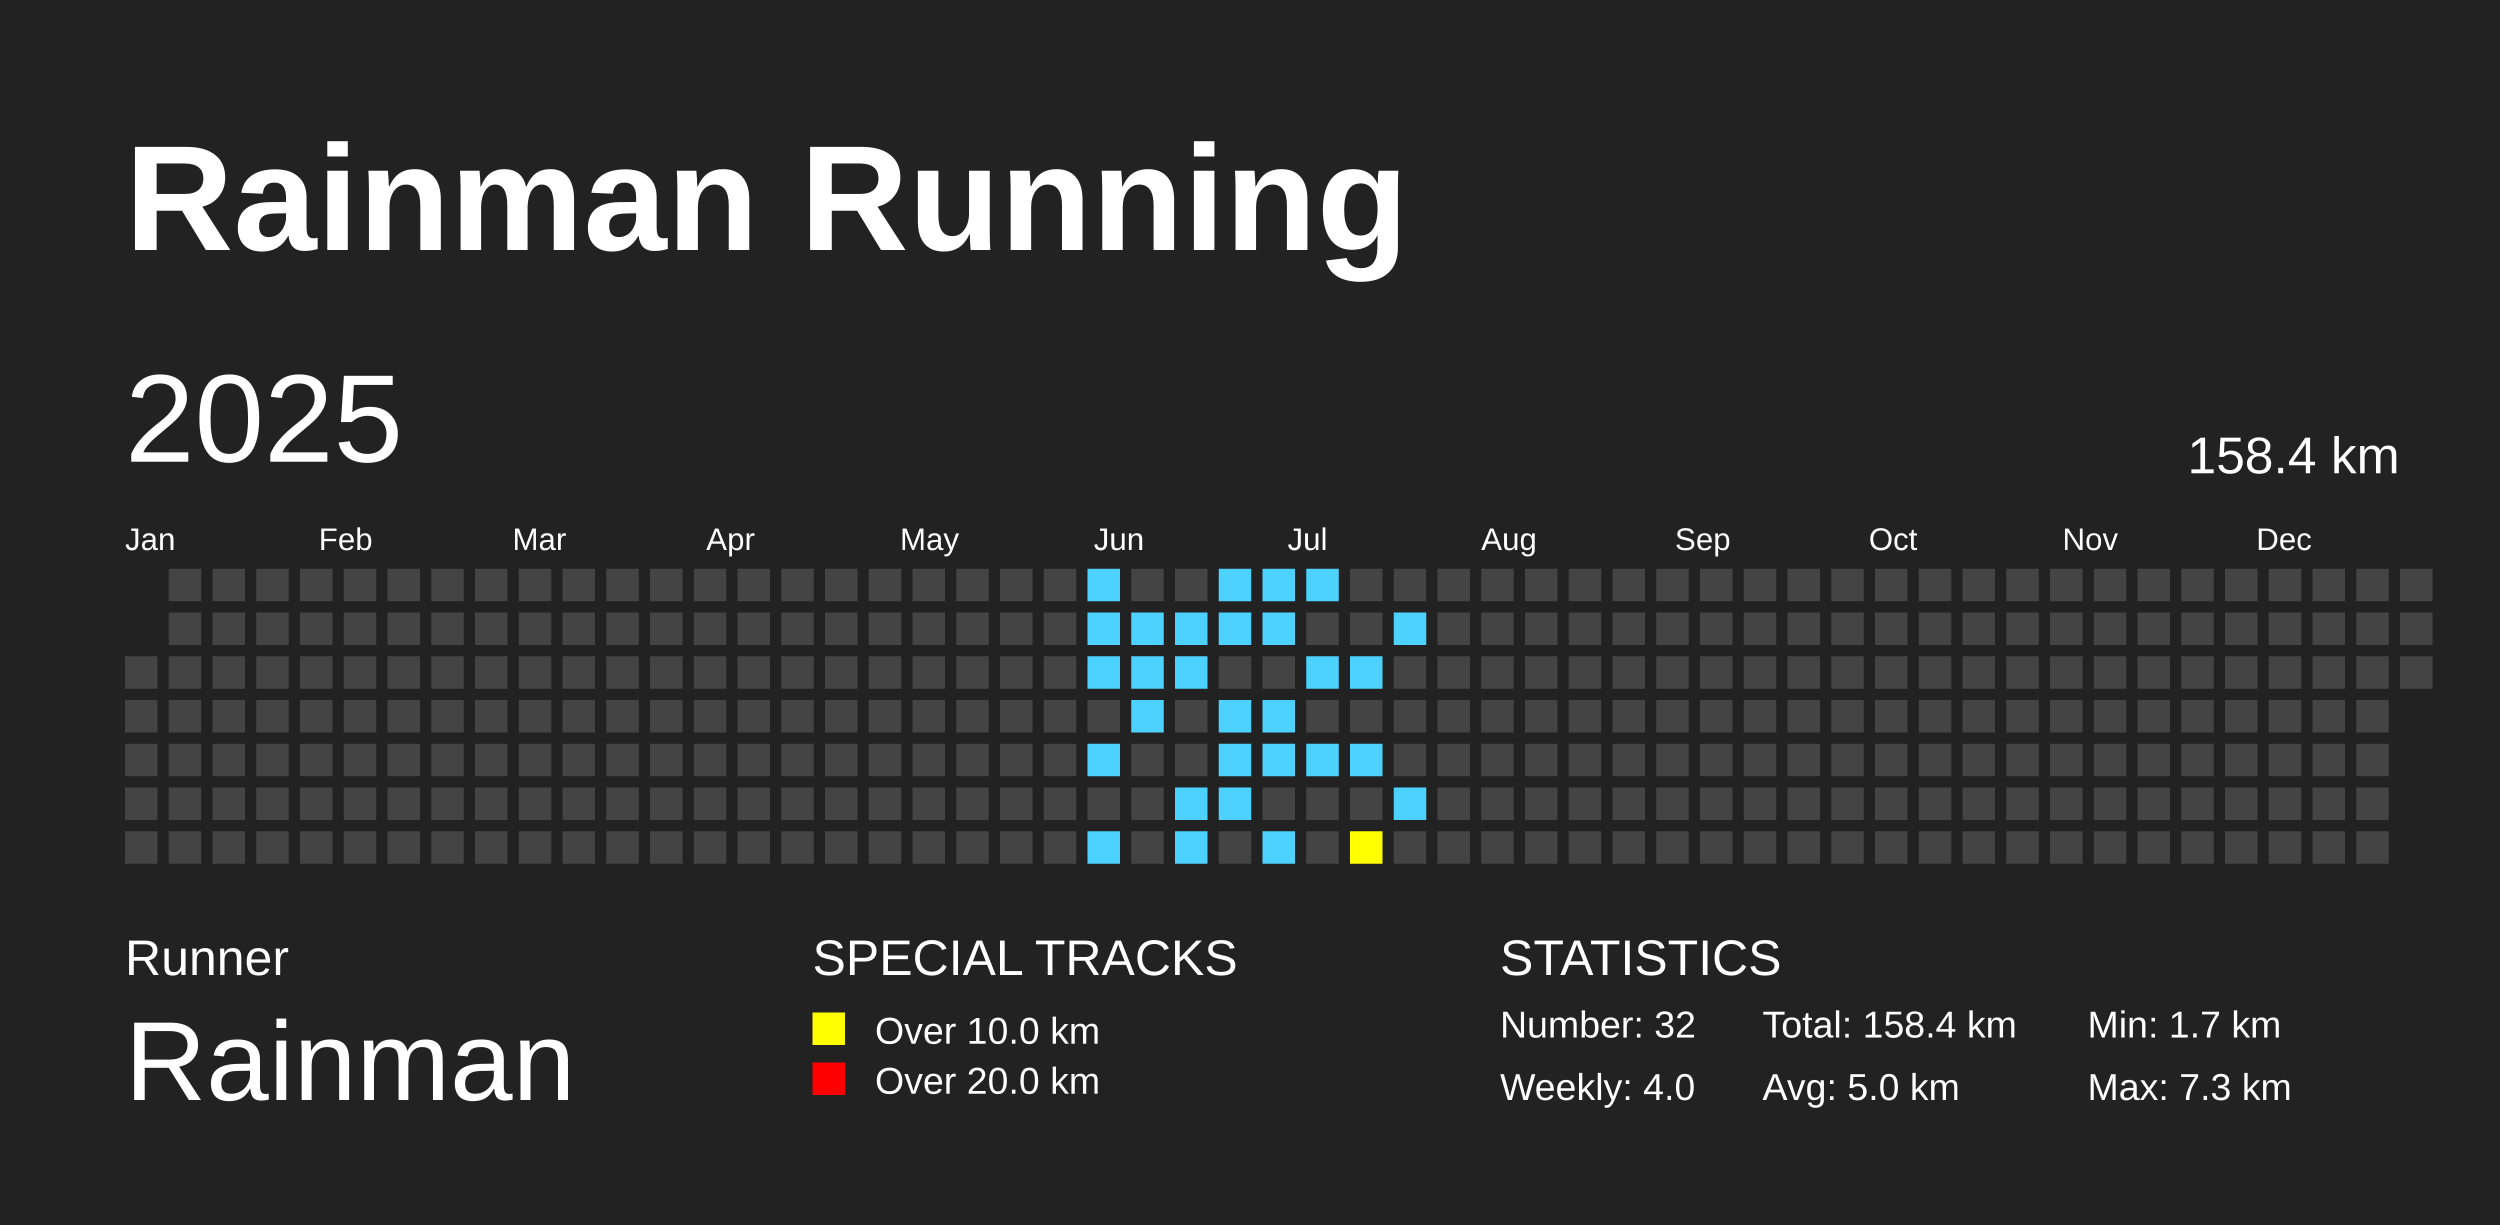
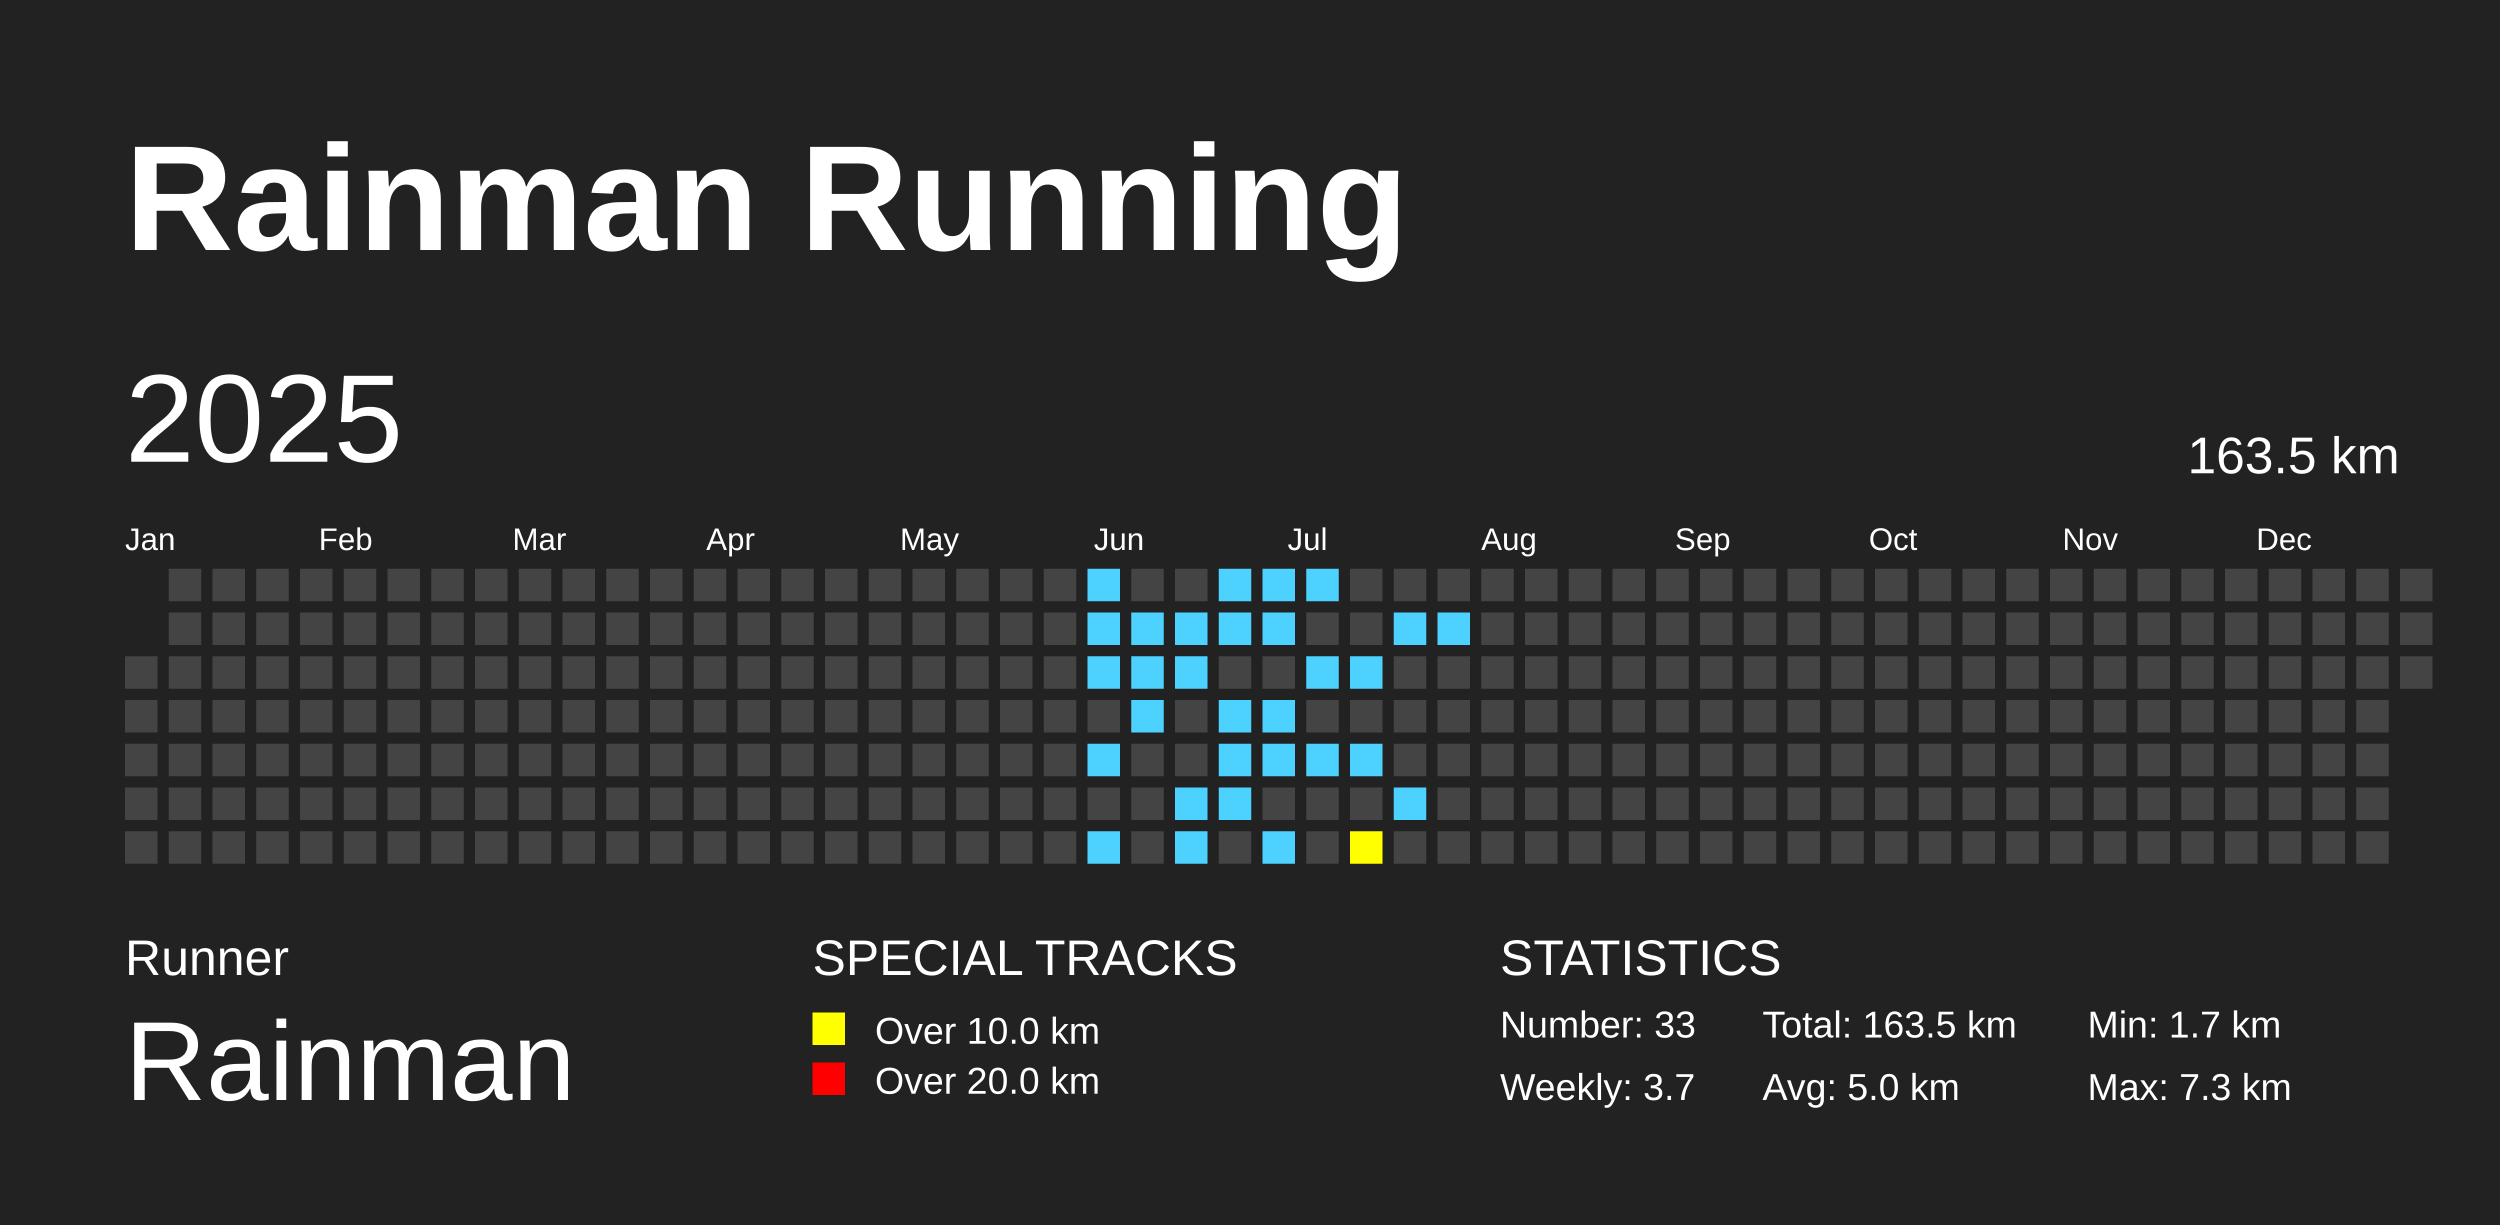
<svg xmlns="http://www.w3.org/2000/svg" baseProfile="full" height="98mm" version="1.1" viewBox="0,0,200,98" width="200mm">
  <defs />
  <rect fill="#222222" height="98" width="200" x="0" y="0" />
  <text fill="#FFFFFF" style="font-size:12px; font-family:Arial; font-weight:bold;" x="10" y="20">Rainman Running</text>
  <text fill="#FFFFFF" style="font-size:4px; font-family:Arial" x="10" y="78">Runner</text>
  <text fill="#FFFFFF" style="font-size:9px; font-family:Arial" x="10" y="88">Rainman</text>
  <text fill="#FFFFFF" style="font-size:4px; font-family:Arial" x="65" y="78">SPECIAL TRACKS</text>
  <rect fill="yellow" height="2.6" width="2.6" x="65" y="81" />
  <text fill="#FFFFFF" style="font-size:3px; font-family:Arial" x="70" y="83.5">Over 10.0 km</text>
  <rect fill="red" height="2.6" width="2.6" x="65" y="85" />
  <text fill="#FFFFFF" style="font-size:3px; font-family:Arial" x="70" y="87.5">Over 20.0 km</text>
  <text fill="#FFFFFF" style="font-size:4px; font-family:Arial" x="120" y="78">STATISTICS</text>
-   <text fill="#FFFFFF" style="font-size:3px; font-family:Arial" x="120" y="83">Number: 32</text>
-   <text fill="#FFFFFF" style="font-size:3px; font-family:Arial" x="120" y="88">Weekly: 4.0</text>
-   <text fill="#FFFFFF" style="font-size:3px; font-family:Arial" x="141" y="83">Total: 158.4 km</text>
+   <text fill="#FFFFFF" style="font-size:3px; font-family:Arial" x="120" y="83">Number: 33</text>
+   <text fill="#FFFFFF" style="font-size:3px; font-family:Arial" x="120" y="88">Weekly: 3.7</text>
+   <text fill="#FFFFFF" style="font-size:3px; font-family:Arial" x="141" y="83">Total: 163.5 km</text>
  <text fill="#FFFFFF" style="font-size:3px; font-family:Arial" x="141" y="88">Avg: 5.0 km</text>
  <text fill="#FFFFFF" style="font-size:3px; font-family:Arial" x="167" y="83">Min: 1.7 km</text>
  <text fill="#FFFFFF" style="font-size:3px; font-family:Arial" x="167" y="88">Max: 7.3 km</text>
  <text dominant-baseline="hanging" fill="#FFFFFF" style="font-size:10.0px; font-family:Arial;" x="10" y="30">2025</text>
-   <text dominant-baseline="hanging" fill="#FFFFFF" style="font-size:4.125px; font-family:Arial;" x="175" y="35">158.4 km</text>
+   <text dominant-baseline="hanging" fill="#FFFFFF" style="font-size:4.125px; font-family:Arial;" x="175" y="35">163.5 km</text>
  <text fill="#FFFFFF" style="font-size:2.5px; font-family:Arial" x="10.0" y="44">Jan</text>
  <text fill="#FFFFFF" style="font-size:2.5px; font-family:Arial" x="25.5" y="44">Feb</text>
  <text fill="#FFFFFF" style="font-size:2.5px; font-family:Arial" x="41.0" y="44">Mar</text>
  <text fill="#FFFFFF" style="font-size:2.5px; font-family:Arial" x="56.5" y="44">Apr</text>
  <text fill="#FFFFFF" style="font-size:2.5px; font-family:Arial" x="72.0" y="44">May</text>
  <text fill="#FFFFFF" style="font-size:2.5px; font-family:Arial" x="87.5" y="44">Jun</text>
  <text fill="#FFFFFF" style="font-size:2.5px; font-family:Arial" x="103.0" y="44">Jul</text>
  <text fill="#FFFFFF" style="font-size:2.5px; font-family:Arial" x="118.5" y="44">Aug</text>
  <text fill="#FFFFFF" style="font-size:2.5px; font-family:Arial" x="134.0" y="44">Sep</text>
  <text fill="#FFFFFF" style="font-size:2.5px; font-family:Arial" x="149.5" y="44">Oct</text>
  <text fill="#FFFFFF" style="font-size:2.5px; font-family:Arial" x="165.0" y="44">Nov</text>
  <text fill="#FFFFFF" style="font-size:2.5px; font-family:Arial" x="180.5" y="44">Dec</text>
  <rect fill="#444444" height="2.6" width="2.6" x="10.0" y="52.5" />
  <rect fill="#444444" height="2.6" width="2.6" x="10.0" y="56.0" />
  <rect fill="#444444" height="2.6" width="2.6" x="10.0" y="59.5" />
  <rect fill="#444444" height="2.6" width="2.6" x="10.0" y="63.0" />
  <rect fill="#444444" height="2.6" width="2.6" x="10.0" y="66.5" />
  <rect fill="#444444" height="2.6" width="2.6" x="13.5" y="45.5" />
  <rect fill="#444444" height="2.6" width="2.6" x="13.5" y="49.0" />
  <rect fill="#444444" height="2.6" width="2.6" x="13.5" y="52.5" />
  <rect fill="#444444" height="2.6" width="2.6" x="13.5" y="56.0" />
  <rect fill="#444444" height="2.6" width="2.6" x="13.5" y="59.5" />
  <rect fill="#444444" height="2.6" width="2.6" x="13.5" y="63.0" />
  <rect fill="#444444" height="2.6" width="2.6" x="13.5" y="66.5" />
  <rect fill="#444444" height="2.6" width="2.6" x="17.0" y="45.5" />
  <rect fill="#444444" height="2.6" width="2.6" x="17.0" y="49.0" />
  <rect fill="#444444" height="2.6" width="2.6" x="17.0" y="52.5" />
  <rect fill="#444444" height="2.6" width="2.6" x="17.0" y="56.0" />
  <rect fill="#444444" height="2.6" width="2.6" x="17.0" y="59.5" />
  <rect fill="#444444" height="2.6" width="2.6" x="17.0" y="63.0" />
  <rect fill="#444444" height="2.6" width="2.6" x="17.0" y="66.5" />
  <rect fill="#444444" height="2.6" width="2.6" x="20.5" y="45.5" />
  <rect fill="#444444" height="2.6" width="2.6" x="20.5" y="49.0" />
  <rect fill="#444444" height="2.6" width="2.6" x="20.5" y="52.5" />
  <rect fill="#444444" height="2.6" width="2.6" x="20.5" y="56.0" />
  <rect fill="#444444" height="2.6" width="2.6" x="20.5" y="59.5" />
  <rect fill="#444444" height="2.6" width="2.6" x="20.5" y="63.0" />
  <rect fill="#444444" height="2.6" width="2.6" x="20.5" y="66.5" />
  <rect fill="#444444" height="2.6" width="2.6" x="24.0" y="45.5" />
  <rect fill="#444444" height="2.6" width="2.6" x="24.0" y="49.0" />
  <rect fill="#444444" height="2.6" width="2.6" x="24.0" y="52.5" />
  <rect fill="#444444" height="2.6" width="2.6" x="24.0" y="56.0" />
  <rect fill="#444444" height="2.6" width="2.6" x="24.0" y="59.5" />
  <rect fill="#444444" height="2.6" width="2.6" x="24.0" y="63.0" />
  <rect fill="#444444" height="2.6" width="2.6" x="24.0" y="66.5" />
  <rect fill="#444444" height="2.6" width="2.6" x="27.5" y="45.5" />
  <rect fill="#444444" height="2.6" width="2.6" x="27.5" y="49.0" />
  <rect fill="#444444" height="2.6" width="2.6" x="27.5" y="52.5" />
  <rect fill="#444444" height="2.6" width="2.6" x="27.5" y="56.0" />
  <rect fill="#444444" height="2.6" width="2.6" x="27.5" y="59.5" />
  <rect fill="#444444" height="2.6" width="2.6" x="27.5" y="63.0" />
  <rect fill="#444444" height="2.6" width="2.6" x="27.5" y="66.5" />
  <rect fill="#444444" height="2.6" width="2.6" x="31.0" y="45.5" />
  <rect fill="#444444" height="2.6" width="2.6" x="31.0" y="49.0" />
  <rect fill="#444444" height="2.6" width="2.6" x="31.0" y="52.5" />
  <rect fill="#444444" height="2.6" width="2.6" x="31.0" y="56.0" />
  <rect fill="#444444" height="2.6" width="2.6" x="31.0" y="59.5" />
  <rect fill="#444444" height="2.6" width="2.6" x="31.0" y="63.0" />
  <rect fill="#444444" height="2.6" width="2.6" x="31.0" y="66.5" />
  <rect fill="#444444" height="2.6" width="2.6" x="34.5" y="45.5" />
  <rect fill="#444444" height="2.6" width="2.6" x="34.5" y="49.0" />
  <rect fill="#444444" height="2.6" width="2.6" x="34.5" y="52.5" />
  <rect fill="#444444" height="2.6" width="2.6" x="34.5" y="56.0" />
  <rect fill="#444444" height="2.6" width="2.6" x="34.5" y="59.5" />
  <rect fill="#444444" height="2.6" width="2.6" x="34.5" y="63.0" />
  <rect fill="#444444" height="2.6" width="2.6" x="34.5" y="66.5" />
  <rect fill="#444444" height="2.6" width="2.6" x="38.0" y="45.5" />
  <rect fill="#444444" height="2.6" width="2.6" x="38.0" y="49.0" />
  <rect fill="#444444" height="2.6" width="2.6" x="38.0" y="52.5" />
  <rect fill="#444444" height="2.6" width="2.6" x="38.0" y="56.0" />
  <rect fill="#444444" height="2.6" width="2.6" x="38.0" y="59.5" />
  <rect fill="#444444" height="2.6" width="2.6" x="38.0" y="63.0" />
  <rect fill="#444444" height="2.6" width="2.6" x="38.0" y="66.5" />
  <rect fill="#444444" height="2.6" width="2.6" x="41.5" y="45.5" />
  <rect fill="#444444" height="2.6" width="2.6" x="41.5" y="49.0" />
  <rect fill="#444444" height="2.6" width="2.6" x="41.5" y="52.5" />
  <rect fill="#444444" height="2.6" width="2.6" x="41.5" y="56.0" />
  <rect fill="#444444" height="2.6" width="2.6" x="41.5" y="59.5" />
  <rect fill="#444444" height="2.6" width="2.6" x="41.5" y="63.0" />
  <rect fill="#444444" height="2.6" width="2.6" x="41.5" y="66.5" />
  <rect fill="#444444" height="2.6" width="2.6" x="45.0" y="45.5" />
  <rect fill="#444444" height="2.6" width="2.6" x="45.0" y="49.0" />
  <rect fill="#444444" height="2.6" width="2.6" x="45.0" y="52.5" />
  <rect fill="#444444" height="2.6" width="2.6" x="45.0" y="56.0" />
  <rect fill="#444444" height="2.6" width="2.6" x="45.0" y="59.5" />
  <rect fill="#444444" height="2.6" width="2.6" x="45.0" y="63.0" />
  <rect fill="#444444" height="2.6" width="2.6" x="45.0" y="66.5" />
  <rect fill="#444444" height="2.6" width="2.6" x="48.5" y="45.5" />
  <rect fill="#444444" height="2.6" width="2.6" x="48.5" y="49.0" />
  <rect fill="#444444" height="2.6" width="2.6" x="48.5" y="52.5" />
  <rect fill="#444444" height="2.6" width="2.6" x="48.5" y="56.0" />
  <rect fill="#444444" height="2.6" width="2.6" x="48.5" y="59.5" />
  <rect fill="#444444" height="2.6" width="2.6" x="48.5" y="63.0" />
  <rect fill="#444444" height="2.6" width="2.6" x="48.5" y="66.5" />
  <rect fill="#444444" height="2.6" width="2.6" x="52.0" y="45.5" />
  <rect fill="#444444" height="2.6" width="2.6" x="52.0" y="49.0" />
  <rect fill="#444444" height="2.6" width="2.6" x="52.0" y="52.5" />
  <rect fill="#444444" height="2.6" width="2.6" x="52.0" y="56.0" />
  <rect fill="#444444" height="2.6" width="2.6" x="52.0" y="59.5" />
  <rect fill="#444444" height="2.6" width="2.6" x="52.0" y="63.0" />
  <rect fill="#444444" height="2.6" width="2.6" x="52.0" y="66.5" />
  <rect fill="#444444" height="2.6" width="2.6" x="55.5" y="45.5" />
  <rect fill="#444444" height="2.6" width="2.6" x="55.5" y="49.0" />
  <rect fill="#444444" height="2.6" width="2.6" x="55.5" y="52.5" />
  <rect fill="#444444" height="2.6" width="2.6" x="55.5" y="56.0" />
  <rect fill="#444444" height="2.6" width="2.6" x="55.5" y="59.5" />
  <rect fill="#444444" height="2.6" width="2.6" x="55.5" y="63.0" />
  <rect fill="#444444" height="2.6" width="2.6" x="55.5" y="66.5" />
  <rect fill="#444444" height="2.6" width="2.6" x="59.0" y="45.5" />
  <rect fill="#444444" height="2.6" width="2.6" x="59.0" y="49.0" />
  <rect fill="#444444" height="2.6" width="2.6" x="59.0" y="52.5" />
  <rect fill="#444444" height="2.6" width="2.6" x="59.0" y="56.0" />
  <rect fill="#444444" height="2.6" width="2.6" x="59.0" y="59.5" />
  <rect fill="#444444" height="2.6" width="2.6" x="59.0" y="63.0" />
  <rect fill="#444444" height="2.6" width="2.6" x="59.0" y="66.5" />
  <rect fill="#444444" height="2.6" width="2.6" x="62.5" y="45.5" />
  <rect fill="#444444" height="2.6" width="2.6" x="62.5" y="49.0" />
  <rect fill="#444444" height="2.6" width="2.6" x="62.5" y="52.5" />
  <rect fill="#444444" height="2.6" width="2.6" x="62.5" y="56.0" />
  <rect fill="#444444" height="2.6" width="2.6" x="62.5" y="59.5" />
  <rect fill="#444444" height="2.6" width="2.6" x="62.5" y="63.0" />
  <rect fill="#444444" height="2.6" width="2.6" x="62.5" y="66.5" />
  <rect fill="#444444" height="2.6" width="2.6" x="66.0" y="45.5" />
  <rect fill="#444444" height="2.6" width="2.6" x="66.0" y="49.0" />
  <rect fill="#444444" height="2.6" width="2.6" x="66.0" y="52.5" />
  <rect fill="#444444" height="2.6" width="2.6" x="66.0" y="56.0" />
  <rect fill="#444444" height="2.6" width="2.6" x="66.0" y="59.5" />
  <rect fill="#444444" height="2.6" width="2.6" x="66.0" y="63.0" />
  <rect fill="#444444" height="2.6" width="2.6" x="66.0" y="66.5" />
  <rect fill="#444444" height="2.6" width="2.6" x="69.5" y="45.5" />
  <rect fill="#444444" height="2.6" width="2.6" x="69.5" y="49.0" />
  <rect fill="#444444" height="2.6" width="2.6" x="69.5" y="52.5" />
  <rect fill="#444444" height="2.6" width="2.6" x="69.5" y="56.0" />
  <rect fill="#444444" height="2.6" width="2.6" x="69.5" y="59.5" />
  <rect fill="#444444" height="2.6" width="2.6" x="69.5" y="63.0" />
  <rect fill="#444444" height="2.6" width="2.6" x="69.5" y="66.5" />
  <rect fill="#444444" height="2.6" width="2.6" x="73.0" y="45.5" />
  <rect fill="#444444" height="2.6" width="2.6" x="73.0" y="49.0" />
  <rect fill="#444444" height="2.6" width="2.6" x="73.0" y="52.5" />
  <rect fill="#444444" height="2.6" width="2.6" x="73.0" y="56.0" />
  <rect fill="#444444" height="2.6" width="2.6" x="73.0" y="59.5" />
  <rect fill="#444444" height="2.6" width="2.6" x="73.0" y="63.0" />
  <rect fill="#444444" height="2.6" width="2.6" x="73.0" y="66.5" />
  <rect fill="#444444" height="2.6" width="2.6" x="76.5" y="45.5" />
  <rect fill="#444444" height="2.6" width="2.6" x="76.5" y="49.0" />
  <rect fill="#444444" height="2.6" width="2.6" x="76.5" y="52.5" />
  <rect fill="#444444" height="2.6" width="2.6" x="76.5" y="56.0" />
  <rect fill="#444444" height="2.6" width="2.6" x="76.5" y="59.5" />
  <rect fill="#444444" height="2.6" width="2.6" x="76.5" y="63.0" />
  <rect fill="#444444" height="2.6" width="2.6" x="76.5" y="66.5" />
  <rect fill="#444444" height="2.6" width="2.6" x="80.0" y="45.5" />
  <rect fill="#444444" height="2.6" width="2.6" x="80.0" y="49.0" />
  <rect fill="#444444" height="2.6" width="2.6" x="80.0" y="52.5" />
  <rect fill="#444444" height="2.6" width="2.6" x="80.0" y="56.0" />
  <rect fill="#444444" height="2.6" width="2.6" x="80.0" y="59.5" />
  <rect fill="#444444" height="2.6" width="2.6" x="80.0" y="63.0" />
  <rect fill="#444444" height="2.6" width="2.6" x="80.0" y="66.5" />
  <rect fill="#444444" height="2.6" width="2.6" x="83.5" y="45.5" />
  <rect fill="#444444" height="2.6" width="2.6" x="83.5" y="49.0" />
  <rect fill="#444444" height="2.6" width="2.6" x="83.5" y="52.5" />
  <rect fill="#444444" height="2.6" width="2.6" x="83.5" y="56.0" />
  <rect fill="#444444" height="2.6" width="2.6" x="83.5" y="59.5" />
  <rect fill="#444444" height="2.6" width="2.6" x="83.5" y="63.0" />
  <rect fill="#444444" height="2.6" width="2.6" x="83.5" y="66.5" />
  <rect fill="#4DD2FF" height="2.6" width="2.6" x="87.0" y="45.5" />
  <rect fill="#4DD2FF" height="2.6" width="2.6" x="87.0" y="49.0" />
  <rect fill="#4DD2FF" height="2.6" width="2.6" x="87.0" y="52.5" />
  <rect fill="#444444" height="2.6" width="2.6" x="87.0" y="56.0" />
  <rect fill="#4DD2FF" height="2.6" width="2.6" x="87.0" y="59.5" />
  <rect fill="#444444" height="2.6" width="2.6" x="87.0" y="63.0" />
  <rect fill="#4DD2FF" height="2.6" width="2.6" x="87.0" y="66.5" />
  <rect fill="#444444" height="2.6" width="2.6" x="90.5" y="45.5" />
  <rect fill="#4DD2FF" height="2.6" width="2.6" x="90.5" y="49.0" />
  <rect fill="#4DD2FF" height="2.6" width="2.6" x="90.5" y="52.5" />
  <rect fill="#4DD2FF" height="2.6" width="2.6" x="90.5" y="56.0" />
  <rect fill="#444444" height="2.6" width="2.6" x="90.5" y="59.5" />
  <rect fill="#444444" height="2.6" width="2.6" x="90.5" y="63.0" />
  <rect fill="#444444" height="2.6" width="2.6" x="90.5" y="66.5" />
  <rect fill="#444444" height="2.6" width="2.6" x="94.0" y="45.5" />
  <rect fill="#4DD2FF" height="2.6" width="2.6" x="94.0" y="49.0" />
  <rect fill="#4DD2FF" height="2.6" width="2.6" x="94.0" y="52.5" />
  <rect fill="#444444" height="2.6" width="2.6" x="94.0" y="56.0" />
  <rect fill="#444444" height="2.6" width="2.6" x="94.0" y="59.5" />
  <rect fill="#4DD2FF" height="2.6" width="2.6" x="94.0" y="63.0" />
  <rect fill="#4DD2FF" height="2.6" width="2.6" x="94.0" y="66.5" />
  <rect fill="#4DD2FF" height="2.6" width="2.6" x="97.5" y="45.5" />
  <rect fill="#4DD2FF" height="2.6" width="2.6" x="97.5" y="49.0" />
  <rect fill="#444444" height="2.6" width="2.6" x="97.5" y="52.5" />
  <rect fill="#4DD2FF" height="2.6" width="2.6" x="97.5" y="56.0" />
  <rect fill="#4DD2FF" height="2.6" width="2.6" x="97.5" y="59.5" />
  <rect fill="#4DD2FF" height="2.6" width="2.6" x="97.5" y="63.0" />
  <rect fill="#444444" height="2.6" width="2.6" x="97.5" y="66.5" />
  <rect fill="#4DD2FF" height="2.6" width="2.6" x="101.0" y="45.5" />
  <rect fill="#4DD2FF" height="2.6" width="2.6" x="101.0" y="49.0" />
  <rect fill="#444444" height="2.6" width="2.6" x="101.0" y="52.5" />
  <rect fill="#4DD2FF" height="2.6" width="2.6" x="101.0" y="56.0" />
  <rect fill="#4DD2FF" height="2.6" width="2.6" x="101.0" y="59.5" />
  <rect fill="#444444" height="2.6" width="2.6" x="101.0" y="63.0" />
  <rect fill="#4DD2FF" height="2.6" width="2.6" x="101.0" y="66.5" />
  <rect fill="#4DD2FF" height="2.6" width="2.6" x="104.5" y="45.5" />
  <rect fill="#444444" height="2.6" width="2.6" x="104.5" y="49.0" />
  <rect fill="#4DD2FF" height="2.6" width="2.6" x="104.5" y="52.5" />
  <rect fill="#444444" height="2.6" width="2.6" x="104.5" y="56.0" />
  <rect fill="#4DD2FF" height="2.6" width="2.6" x="104.5" y="59.5" />
  <rect fill="#444444" height="2.6" width="2.6" x="104.5" y="63.0" />
  <rect fill="#444444" height="2.6" width="2.6" x="104.5" y="66.5" />
  <rect fill="#444444" height="2.6" width="2.6" x="108.0" y="45.5" />
  <rect fill="#444444" height="2.6" width="2.6" x="108.0" y="49.0" />
  <rect fill="#4DD2FF" height="2.6" width="2.6" x="108.0" y="52.5" />
  <rect fill="#444444" height="2.6" width="2.6" x="108.0" y="56.0" />
  <rect fill="#4DD2FF" height="2.6" width="2.6" x="108.0" y="59.5" />
  <rect fill="#444444" height="2.6" width="2.6" x="108.0" y="63.0" />
  <rect fill="yellow" height="2.6" width="2.6" x="108.0" y="66.5" />
  <rect fill="#444444" height="2.6" width="2.6" x="111.5" y="45.5" />
  <rect fill="#4DD2FF" height="2.6" width="2.6" x="111.5" y="49.0" />
  <rect fill="#444444" height="2.6" width="2.6" x="111.5" y="52.5" />
  <rect fill="#444444" height="2.6" width="2.6" x="111.5" y="56.0" />
  <rect fill="#444444" height="2.6" width="2.6" x="111.5" y="59.5" />
  <rect fill="#4DD2FF" height="2.6" width="2.6" x="111.5" y="63.0" />
  <rect fill="#444444" height="2.6" width="2.6" x="111.5" y="66.5" />
  <rect fill="#444444" height="2.6" width="2.6" x="115.0" y="45.5" />
-   <rect fill="#444444" height="2.6" width="2.6" x="115.0" y="49.0" />
+   <rect fill="#4DD2FF" height="2.6" width="2.6" x="115.0" y="49.0" />
  <rect fill="#444444" height="2.6" width="2.6" x="115.0" y="52.5" />
  <rect fill="#444444" height="2.6" width="2.6" x="115.0" y="56.0" />
  <rect fill="#444444" height="2.6" width="2.6" x="115.0" y="59.5" />
  <rect fill="#444444" height="2.6" width="2.6" x="115.0" y="63.0" />
  <rect fill="#444444" height="2.6" width="2.6" x="115.0" y="66.5" />
  <rect fill="#444444" height="2.6" width="2.6" x="118.5" y="45.5" />
  <rect fill="#444444" height="2.6" width="2.6" x="118.5" y="49.0" />
  <rect fill="#444444" height="2.6" width="2.6" x="118.5" y="52.5" />
  <rect fill="#444444" height="2.6" width="2.6" x="118.5" y="56.0" />
  <rect fill="#444444" height="2.6" width="2.6" x="118.5" y="59.5" />
  <rect fill="#444444" height="2.6" width="2.6" x="118.5" y="63.0" />
  <rect fill="#444444" height="2.6" width="2.6" x="118.5" y="66.5" />
  <rect fill="#444444" height="2.6" width="2.6" x="122.0" y="45.5" />
  <rect fill="#444444" height="2.6" width="2.6" x="122.0" y="49.0" />
  <rect fill="#444444" height="2.6" width="2.6" x="122.0" y="52.5" />
  <rect fill="#444444" height="2.6" width="2.6" x="122.0" y="56.0" />
  <rect fill="#444444" height="2.6" width="2.6" x="122.0" y="59.5" />
  <rect fill="#444444" height="2.6" width="2.6" x="122.0" y="63.0" />
  <rect fill="#444444" height="2.6" width="2.6" x="122.0" y="66.5" />
  <rect fill="#444444" height="2.6" width="2.6" x="125.5" y="45.5" />
  <rect fill="#444444" height="2.6" width="2.6" x="125.5" y="49.0" />
  <rect fill="#444444" height="2.6" width="2.6" x="125.5" y="52.5" />
  <rect fill="#444444" height="2.6" width="2.6" x="125.5" y="56.0" />
  <rect fill="#444444" height="2.6" width="2.6" x="125.5" y="59.5" />
  <rect fill="#444444" height="2.6" width="2.6" x="125.5" y="63.0" />
  <rect fill="#444444" height="2.6" width="2.6" x="125.5" y="66.5" />
  <rect fill="#444444" height="2.6" width="2.6" x="129.0" y="45.5" />
  <rect fill="#444444" height="2.6" width="2.6" x="129.0" y="49.0" />
  <rect fill="#444444" height="2.6" width="2.6" x="129.0" y="52.5" />
  <rect fill="#444444" height="2.6" width="2.6" x="129.0" y="56.0" />
  <rect fill="#444444" height="2.6" width="2.6" x="129.0" y="59.5" />
  <rect fill="#444444" height="2.6" width="2.6" x="129.0" y="63.0" />
  <rect fill="#444444" height="2.6" width="2.6" x="129.0" y="66.5" />
  <rect fill="#444444" height="2.6" width="2.6" x="132.5" y="45.5" />
  <rect fill="#444444" height="2.6" width="2.6" x="132.5" y="49.0" />
  <rect fill="#444444" height="2.6" width="2.6" x="132.5" y="52.5" />
  <rect fill="#444444" height="2.6" width="2.6" x="132.5" y="56.0" />
  <rect fill="#444444" height="2.6" width="2.6" x="132.5" y="59.5" />
  <rect fill="#444444" height="2.6" width="2.6" x="132.5" y="63.0" />
  <rect fill="#444444" height="2.6" width="2.6" x="132.5" y="66.5" />
  <rect fill="#444444" height="2.6" width="2.6" x="136.0" y="45.5" />
  <rect fill="#444444" height="2.6" width="2.6" x="136.0" y="49.0" />
  <rect fill="#444444" height="2.6" width="2.6" x="136.0" y="52.5" />
  <rect fill="#444444" height="2.6" width="2.6" x="136.0" y="56.0" />
  <rect fill="#444444" height="2.6" width="2.6" x="136.0" y="59.5" />
  <rect fill="#444444" height="2.6" width="2.6" x="136.0" y="63.0" />
  <rect fill="#444444" height="2.6" width="2.6" x="136.0" y="66.5" />
  <rect fill="#444444" height="2.6" width="2.6" x="139.5" y="45.5" />
  <rect fill="#444444" height="2.6" width="2.6" x="139.5" y="49.0" />
  <rect fill="#444444" height="2.6" width="2.6" x="139.5" y="52.5" />
  <rect fill="#444444" height="2.6" width="2.6" x="139.5" y="56.0" />
  <rect fill="#444444" height="2.6" width="2.6" x="139.5" y="59.5" />
  <rect fill="#444444" height="2.6" width="2.6" x="139.5" y="63.0" />
  <rect fill="#444444" height="2.6" width="2.6" x="139.5" y="66.5" />
  <rect fill="#444444" height="2.6" width="2.6" x="143.0" y="45.5" />
  <rect fill="#444444" height="2.6" width="2.6" x="143.0" y="49.0" />
  <rect fill="#444444" height="2.6" width="2.6" x="143.0" y="52.5" />
  <rect fill="#444444" height="2.6" width="2.6" x="143.0" y="56.0" />
  <rect fill="#444444" height="2.6" width="2.6" x="143.0" y="59.5" />
  <rect fill="#444444" height="2.6" width="2.6" x="143.0" y="63.0" />
  <rect fill="#444444" height="2.6" width="2.6" x="143.0" y="66.5" />
  <rect fill="#444444" height="2.6" width="2.6" x="146.5" y="45.5" />
  <rect fill="#444444" height="2.6" width="2.6" x="146.5" y="49.0" />
  <rect fill="#444444" height="2.6" width="2.6" x="146.5" y="52.5" />
  <rect fill="#444444" height="2.6" width="2.6" x="146.5" y="56.0" />
  <rect fill="#444444" height="2.6" width="2.6" x="146.5" y="59.5" />
  <rect fill="#444444" height="2.6" width="2.6" x="146.5" y="63.0" />
  <rect fill="#444444" height="2.6" width="2.6" x="146.5" y="66.5" />
  <rect fill="#444444" height="2.6" width="2.6" x="150.0" y="45.5" />
  <rect fill="#444444" height="2.6" width="2.6" x="150.0" y="49.0" />
  <rect fill="#444444" height="2.6" width="2.6" x="150.0" y="52.5" />
  <rect fill="#444444" height="2.6" width="2.6" x="150.0" y="56.0" />
  <rect fill="#444444" height="2.6" width="2.6" x="150.0" y="59.5" />
  <rect fill="#444444" height="2.6" width="2.6" x="150.0" y="63.0" />
  <rect fill="#444444" height="2.6" width="2.6" x="150.0" y="66.5" />
  <rect fill="#444444" height="2.6" width="2.6" x="153.5" y="45.5" />
  <rect fill="#444444" height="2.6" width="2.6" x="153.5" y="49.0" />
  <rect fill="#444444" height="2.6" width="2.6" x="153.5" y="52.5" />
  <rect fill="#444444" height="2.6" width="2.6" x="153.5" y="56.0" />
  <rect fill="#444444" height="2.6" width="2.6" x="153.5" y="59.5" />
  <rect fill="#444444" height="2.6" width="2.6" x="153.5" y="63.0" />
  <rect fill="#444444" height="2.6" width="2.6" x="153.5" y="66.5" />
  <rect fill="#444444" height="2.6" width="2.6" x="157.0" y="45.5" />
  <rect fill="#444444" height="2.6" width="2.6" x="157.0" y="49.0" />
  <rect fill="#444444" height="2.6" width="2.6" x="157.0" y="52.5" />
  <rect fill="#444444" height="2.6" width="2.6" x="157.0" y="56.0" />
  <rect fill="#444444" height="2.6" width="2.6" x="157.0" y="59.5" />
  <rect fill="#444444" height="2.6" width="2.6" x="157.0" y="63.0" />
  <rect fill="#444444" height="2.6" width="2.6" x="157.0" y="66.5" />
  <rect fill="#444444" height="2.6" width="2.6" x="160.5" y="45.5" />
  <rect fill="#444444" height="2.6" width="2.6" x="160.5" y="49.0" />
  <rect fill="#444444" height="2.6" width="2.6" x="160.5" y="52.5" />
  <rect fill="#444444" height="2.6" width="2.6" x="160.5" y="56.0" />
  <rect fill="#444444" height="2.6" width="2.6" x="160.5" y="59.5" />
  <rect fill="#444444" height="2.6" width="2.6" x="160.5" y="63.0" />
  <rect fill="#444444" height="2.6" width="2.6" x="160.5" y="66.5" />
  <rect fill="#444444" height="2.6" width="2.6" x="164.0" y="45.5" />
  <rect fill="#444444" height="2.6" width="2.6" x="164.0" y="49.0" />
  <rect fill="#444444" height="2.6" width="2.6" x="164.0" y="52.5" />
  <rect fill="#444444" height="2.6" width="2.6" x="164.0" y="56.0" />
  <rect fill="#444444" height="2.6" width="2.6" x="164.0" y="59.5" />
  <rect fill="#444444" height="2.6" width="2.6" x="164.0" y="63.0" />
  <rect fill="#444444" height="2.6" width="2.6" x="164.0" y="66.5" />
  <rect fill="#444444" height="2.6" width="2.6" x="167.5" y="45.5" />
  <rect fill="#444444" height="2.6" width="2.6" x="167.5" y="49.0" />
  <rect fill="#444444" height="2.6" width="2.6" x="167.5" y="52.5" />
  <rect fill="#444444" height="2.6" width="2.6" x="167.5" y="56.0" />
  <rect fill="#444444" height="2.6" width="2.6" x="167.5" y="59.5" />
  <rect fill="#444444" height="2.6" width="2.6" x="167.5" y="63.0" />
  <rect fill="#444444" height="2.6" width="2.6" x="167.5" y="66.5" />
  <rect fill="#444444" height="2.6" width="2.6" x="171.0" y="45.5" />
  <rect fill="#444444" height="2.6" width="2.6" x="171.0" y="49.0" />
  <rect fill="#444444" height="2.6" width="2.6" x="171.0" y="52.5" />
  <rect fill="#444444" height="2.6" width="2.6" x="171.0" y="56.0" />
  <rect fill="#444444" height="2.6" width="2.6" x="171.0" y="59.5" />
  <rect fill="#444444" height="2.6" width="2.6" x="171.0" y="63.0" />
  <rect fill="#444444" height="2.6" width="2.6" x="171.0" y="66.5" />
  <rect fill="#444444" height="2.6" width="2.6" x="174.5" y="45.5" />
  <rect fill="#444444" height="2.6" width="2.6" x="174.5" y="49.0" />
  <rect fill="#444444" height="2.6" width="2.6" x="174.5" y="52.5" />
  <rect fill="#444444" height="2.6" width="2.6" x="174.5" y="56.0" />
  <rect fill="#444444" height="2.6" width="2.6" x="174.5" y="59.5" />
  <rect fill="#444444" height="2.6" width="2.6" x="174.5" y="63.0" />
  <rect fill="#444444" height="2.6" width="2.6" x="174.5" y="66.5" />
  <rect fill="#444444" height="2.6" width="2.6" x="178.0" y="45.5" />
  <rect fill="#444444" height="2.6" width="2.6" x="178.0" y="49.0" />
  <rect fill="#444444" height="2.6" width="2.6" x="178.0" y="52.5" />
  <rect fill="#444444" height="2.6" width="2.6" x="178.0" y="56.0" />
  <rect fill="#444444" height="2.6" width="2.6" x="178.0" y="59.5" />
  <rect fill="#444444" height="2.6" width="2.6" x="178.0" y="63.0" />
  <rect fill="#444444" height="2.6" width="2.6" x="178.0" y="66.5" />
  <rect fill="#444444" height="2.6" width="2.6" x="181.5" y="45.5" />
  <rect fill="#444444" height="2.6" width="2.6" x="181.5" y="49.0" />
  <rect fill="#444444" height="2.6" width="2.6" x="181.5" y="52.5" />
  <rect fill="#444444" height="2.6" width="2.6" x="181.5" y="56.0" />
  <rect fill="#444444" height="2.6" width="2.6" x="181.5" y="59.5" />
  <rect fill="#444444" height="2.6" width="2.6" x="181.5" y="63.0" />
  <rect fill="#444444" height="2.6" width="2.6" x="181.5" y="66.5" />
  <rect fill="#444444" height="2.6" width="2.6" x="185.0" y="45.5" />
  <rect fill="#444444" height="2.6" width="2.6" x="185.0" y="49.0" />
  <rect fill="#444444" height="2.6" width="2.6" x="185.0" y="52.5" />
  <rect fill="#444444" height="2.6" width="2.6" x="185.0" y="56.0" />
  <rect fill="#444444" height="2.6" width="2.6" x="185.0" y="59.5" />
  <rect fill="#444444" height="2.6" width="2.6" x="185.0" y="63.0" />
  <rect fill="#444444" height="2.6" width="2.6" x="185.0" y="66.5" />
  <rect fill="#444444" height="2.6" width="2.6" x="188.5" y="45.5" />
  <rect fill="#444444" height="2.6" width="2.6" x="188.5" y="49.0" />
  <rect fill="#444444" height="2.6" width="2.6" x="188.5" y="52.5" />
  <rect fill="#444444" height="2.6" width="2.6" x="188.5" y="56.0" />
  <rect fill="#444444" height="2.6" width="2.6" x="188.5" y="59.5" />
  <rect fill="#444444" height="2.6" width="2.6" x="188.5" y="63.0" />
  <rect fill="#444444" height="2.6" width="2.6" x="188.5" y="66.5" />
  <rect fill="#444444" height="2.6" width="2.6" x="192.0" y="45.5" />
  <rect fill="#444444" height="2.6" width="2.6" x="192.0" y="49.0" />
  <rect fill="#444444" height="2.6" width="2.6" x="192.0" y="52.5" />
</svg>
